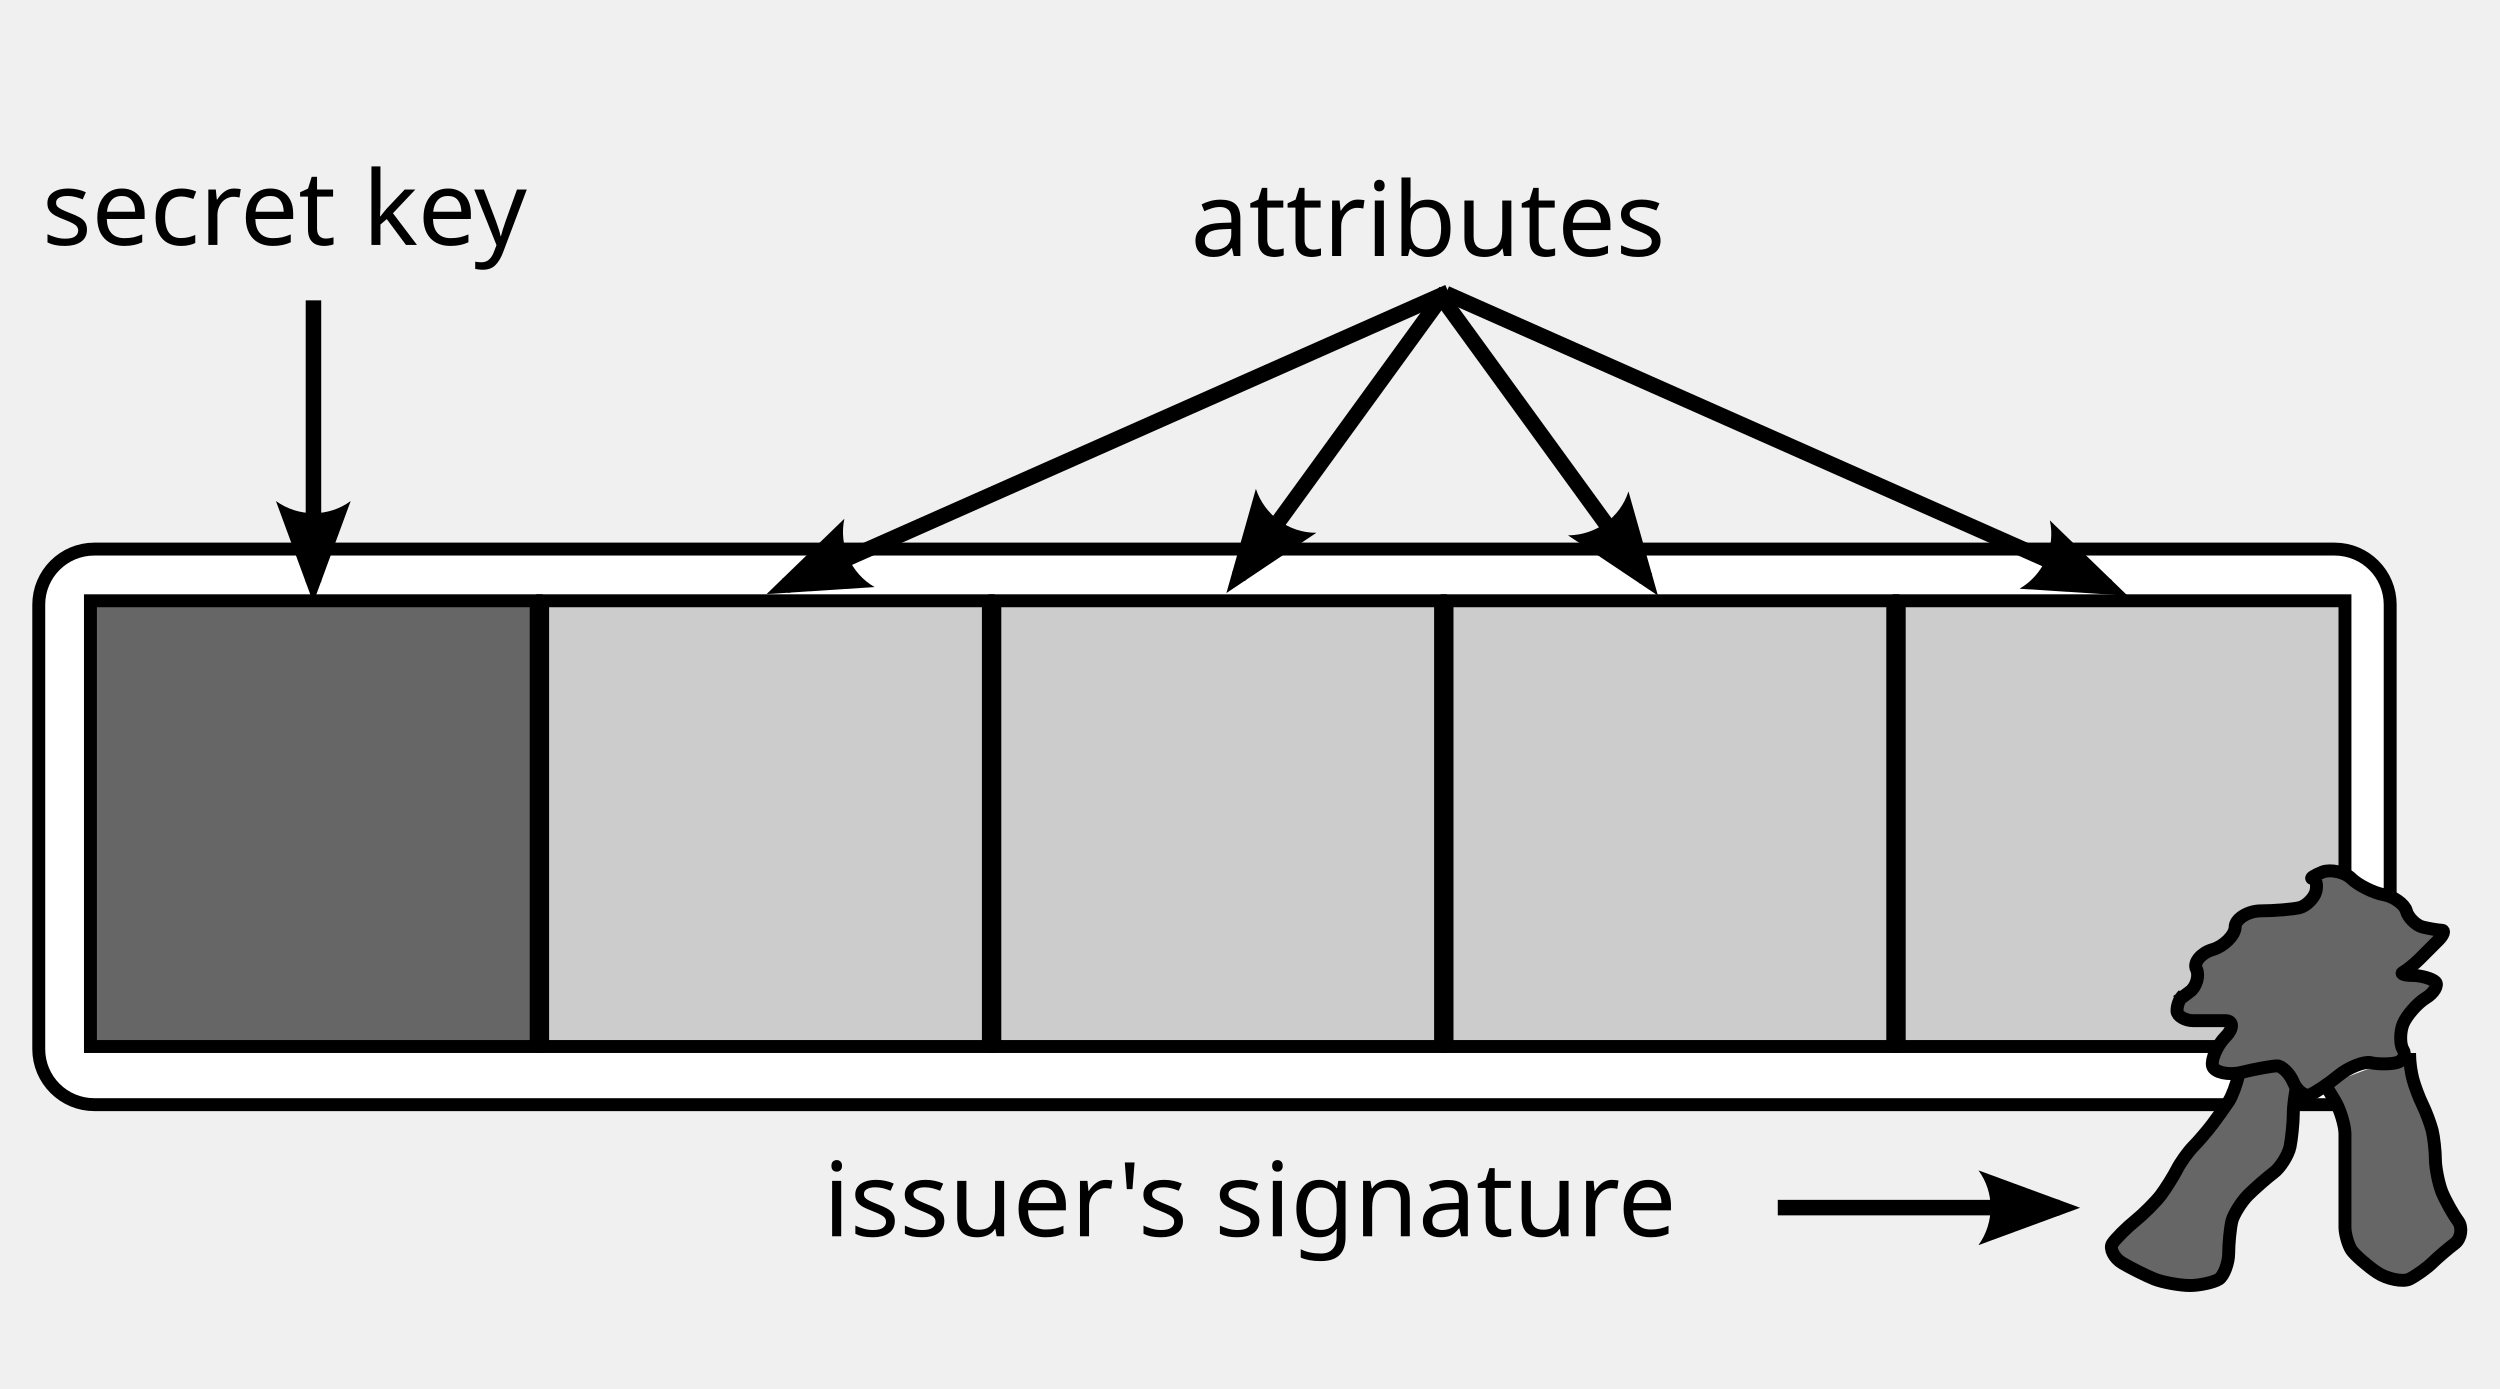
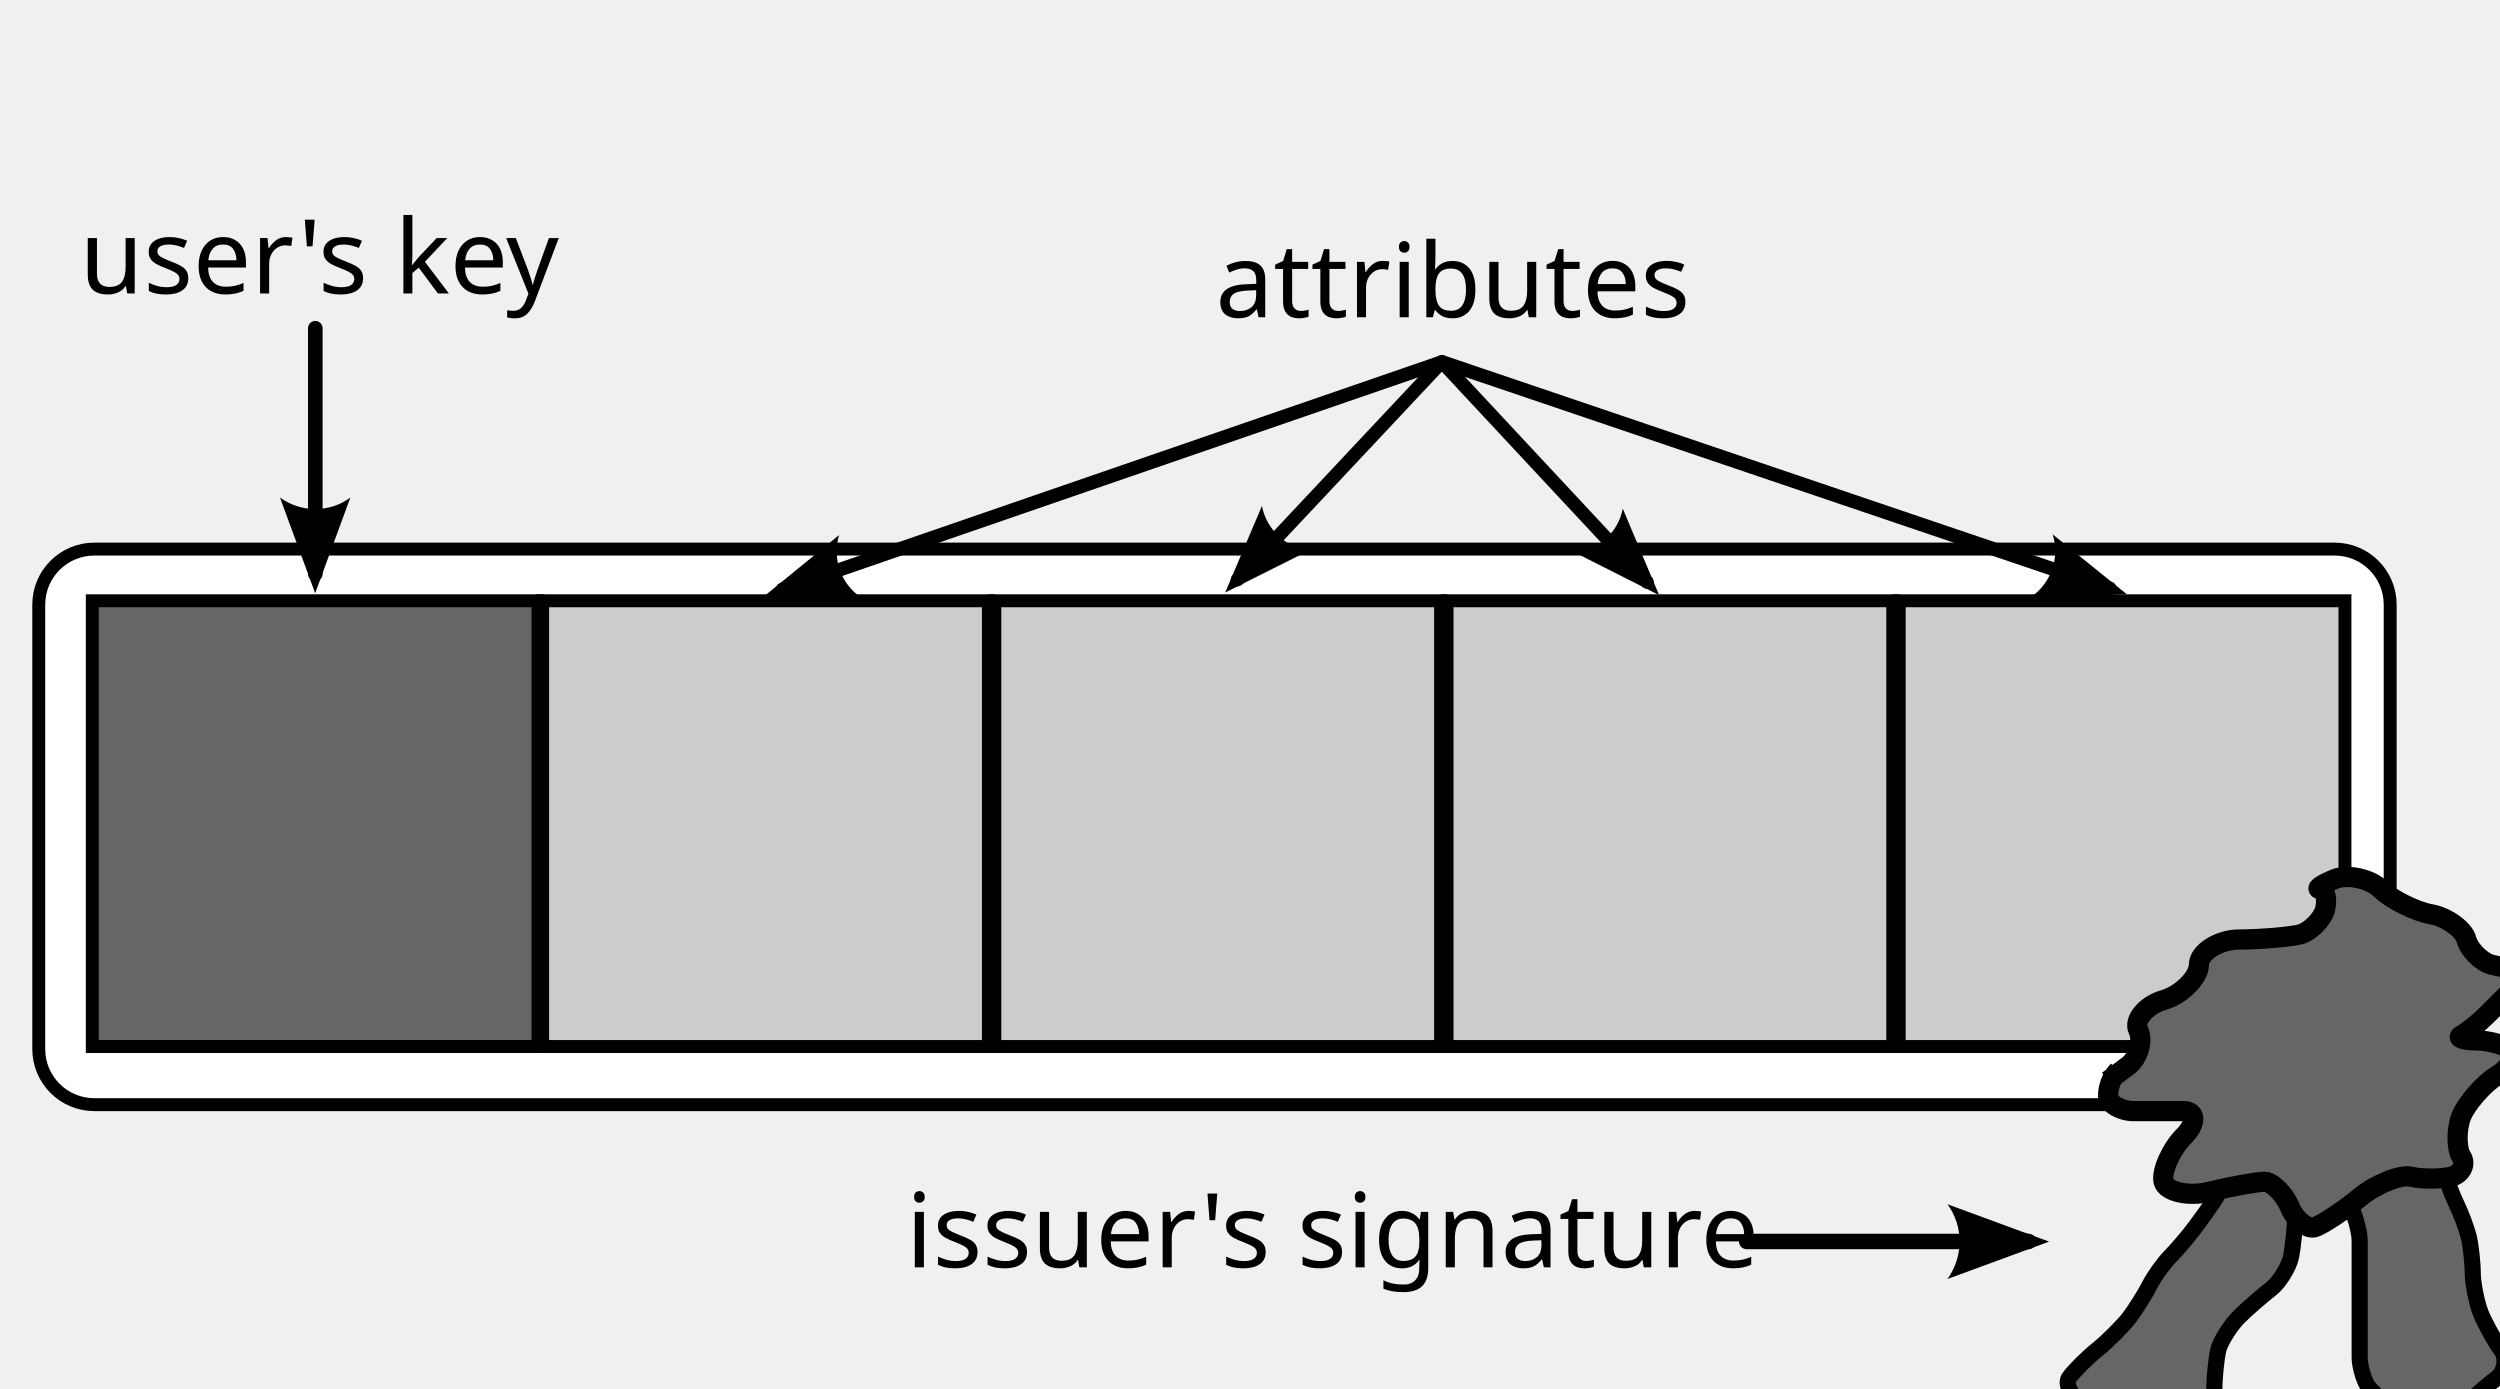
<svg xmlns="http://www.w3.org/2000/svg" id="svg2" version="1.1" width="483.75" height="268.75" xml:space="preserve">
  <defs id="defs6">
    <marker orient="auto" refY="0.0" refX="0.0" id="Arrow2Mend" style="overflow:visible;">
      <path id="path4106" style="fill-rule:evenodd;stroke-width:0.625;stroke-linejoin:round;" d="M 8.719,4.034 L -2.207,0.016 L 8.719,-4.002 C 6.973,-1.63 6.983,1.616 8.719,4.034 z " transform="scale(0.6) rotate(180) translate(0,0)" />
    </marker>
    <marker orient="auto" refY="0.0" refX="0.0" id="Arrow2Lend" style="overflow:visible;">
      <path id="path4100" style="fill-rule:evenodd;stroke-width:0.625;stroke-linejoin:round;" d="M 8.719,4.034 L -2.207,0.016 L 8.719,-4.002 C 6.973,-1.63 6.983,1.616 8.719,4.034 z " transform="scale(1.1) rotate(180) translate(1,0)" />
    </marker>
    <marker orient="auto" refY="0" refX="0" id="Arrow2Mend-5" style="overflow:visible">
      <path id="path4106-0" style="fill-rule:evenodd;stroke-width:0.625;stroke-linejoin:round" d="M 8.719,4.034 -2.207,0.016 8.719,-4.002 c -1.745,2.372 -1.735,5.617 -6e-7,8.035 z" transform="scale(-0.6,-0.6)" />
    </marker>
    <marker orient="auto" refY="0" refX="0" id="Arrow2Mend-7" style="overflow:visible">
      <path id="path4106-05" style="fill-rule:evenodd;stroke-width:0.625;stroke-linejoin:round" d="M 8.719,4.034 -2.207,0.016 8.719,-4.002 c -1.745,2.372 -1.735,5.617 -6e-7,8.035 z" transform="scale(-0.6,-0.6)" />
    </marker>
    <marker orient="auto" refY="0" refX="0" id="Arrow2Mend-6" style="overflow:visible">
      <path id="path4106-7" style="fill-rule:evenodd;stroke-width:0.625;stroke-linejoin:round" d="M 8.719,4.034 -2.207,0.016 8.719,-4.002 c -1.745,2.372 -1.735,5.617 -6e-7,8.035 z" transform="scale(-0.6,-0.6)" />
    </marker>
    <marker orient="auto" refY="0" refX="0" id="Arrow2Mend-0" style="overflow:visible">
      <path id="path4106-78" style="fill-rule:evenodd;stroke-width:0.625;stroke-linejoin:round" d="M 8.719,4.034 -2.207,0.016 8.719,-4.002 c -1.745,2.372 -1.735,5.617 -6e-7,8.035 z" transform="scale(-0.6,-0.6)" />
    </marker>
    <marker orient="auto" refY="0" refX="0" id="Arrow2Mend-2" style="overflow:visible">
      <path id="path4106-07" style="fill-rule:evenodd;stroke-width:0.625;stroke-linejoin:round" d="M 8.719,4.034 -2.207,0.016 8.719,-4.002 c -1.745,2.372 -1.735,5.617 -6e-7,8.035 z" transform="scale(-0.6,-0.6)" />
    </marker>
  </defs>
  <g id="g10" transform="matrix(1.25,0,0,-1.25,0,268.75)">
    <path id="path14" style="fill:#ffffff;fill-opacity:1;fill-rule:nonzero;stroke:none" d="M 6,121.4 6,52.6 C 6,47.85 9.85,44 14.6,44 l 346.8,0 c 4.75,0 8.6,3.85 8.6,8.6 l 0,68.8 c 0,4.75 -3.85,8.6 -8.6,8.6 L 14.6,130 C 9.85,130 6,126.15 6,121.4" />
    <path id="path16" style="fill:none;stroke:#000000;stroke-width:2;stroke-linecap:butt;stroke-linejoin:miter;stroke-miterlimit:10;stroke-opacity:1;stroke-dasharray:none" d="M 6,121.4 6,52.6 C 6,47.85 9.85,44 14.6,44 l 346.8,0 c 4.75,0 8.6,3.85 8.6,8.6 l 0,68.8 c 0,4.75 -3.85,8.6 -8.6,8.6 L 14.6,130 C 9.85,130 6,126.15 6,121.4 z" />
-     <path id="path18" style="fill:#666666;fill-opacity:1;fill-rule:nonzero;stroke:none" d="m 14,53 69,0 0,69 -69,0 0,-69 z" />
-     <path id="path20" style="fill:none;stroke:#000000;stroke-width:2;stroke-linecap:butt;stroke-linejoin:miter;stroke-miterlimit:10;stroke-opacity:1;stroke-dasharray:none" d="m 14,53 69,0 0,69 -69,0 0,-69 z" />
+     <path id="path18" style="fill:#666666;fill-opacity:1;fill-rule:nonzero;stroke:none" d="m 14.285,53 69,0 0,69 -69,0 0,-69 z" />
+     <path id="path20" style="fill:none;stroke:#000000;stroke-width:2;stroke-linecap:butt;stroke-linejoin:miter;stroke-miterlimit:10;stroke-opacity:1;stroke-dasharray:none" d="m 14.285,53 69,0 0,69 -69,0 0,-69 z" />
    <path id="path22" style="fill:#cccccc;fill-opacity:1;fill-rule:nonzero;stroke:none" d="m 84,53 69,0 0,69 -69,0 0,-69 z" />
    <path id="path24" style="fill:none;stroke:#000000;stroke-width:2;stroke-linecap:butt;stroke-linejoin:miter;stroke-miterlimit:10;stroke-opacity:1;stroke-dasharray:none" d="m 84,53 69,0 0,69 -69,0 0,-69 z" />
    <path id="path26" style="fill:#cccccc;fill-opacity:1;fill-rule:nonzero;stroke:none" d="m 154,53 69,0 0,69 -69,0 0,-69 z" />
    <path id="path30" style="fill:#cccccc;fill-opacity:1;fill-rule:nonzero;stroke:none" d="m 224,53 69,0 0,69 -69,0 0,-69 z" />
    <g id="g4971">
      <path d="m 154,53 69,0 0,69 -69,0 0,-69 z" style="fill:none;stroke:#000000;stroke-width:2;stroke-linecap:butt;stroke-linejoin:miter;stroke-miterlimit:10;stroke-opacity:1;stroke-dasharray:none" id="path28" />
      <path d="m 224,53 69,0 0,69 -69,0 0,-69 z" style="fill:none;stroke:#000000;stroke-width:2;stroke-linecap:butt;stroke-linejoin:miter;stroke-miterlimit:10;stroke-opacity:1;stroke-dasharray:none" id="path32" />
    </g>
    <path id="path34" style="fill:#cccccc;fill-opacity:1;fill-rule:nonzero;stroke:none" d="m 294,53 69,0 0,69 -69,0 0,-69 z" />
    <path id="path36" style="fill:none;stroke:#000000;stroke-width:2;stroke-linecap:butt;stroke-linejoin:miter;stroke-miterlimit:10;stroke-opacity:1;stroke-dasharray:none" d="m 294,53 69,0 0,69 -69,0 0,-69 z" />
-     <path id="path62" style="fill:#666666;fill-opacity:1;fill-rule:nonzero;stroke:none" d="m 347,51 -0.5,-2.5 c -0.25,-1.25 -1,-3.25 -1.5,-4 -0.5,-0.75 -1.75,-2.5 -2.5,-3.5 -0.75,-1 -2.25,-2.75 -3,-3.5 -0.75,-0.75 -2,-2.5 -2.5,-3.5 -0.5,-1 -1.75,-3 -2.5,-4 -0.75,-1 -2.75,-3 -4,-4 -1.25,-1 -3,-2.75 -3.5,-3.5 -0.5,-0.75 0.25,-2.25 1.5,-3 1.25,-0.75 3.75,-2 5,-2.5 1.25,-0.5 4,-1 5.5,-1 1.5,0 3.75,0.5 4.5,1 0.75,0.5 1.5,2.5 1.5,4 0,1.5 0.25,4 0.5,5 0.25,1 1.5,3 2.5,4 1,1 3,2.75 4,3.5 1,0.75 2.25,2.75 2.5,4 0.25,1.25 0.5,3.75 0.5,5 0,1.25 0.25,3.5 1,6.5" />
-     <path id="path64" style="fill:none;stroke:#000000;stroke-width:2;stroke-linecap:butt;stroke-linejoin:miter;stroke-miterlimit:10;stroke-opacity:1;stroke-dasharray:none" d="m 347,51 -0.5,-2.5 c -0.25,-1.25 -1,-3.25 -1.5,-4 -0.5,-0.75 -1.75,-2.5 -2.5,-3.5 -0.75,-1 -2.25,-2.75 -3,-3.5 -0.75,-0.75 -2,-2.5 -2.5,-3.5 -0.5,-1 -1.75,-3 -2.5,-4 -0.75,-1 -2.75,-3 -4,-4 -1.25,-1 -3,-2.75 -3.5,-3.5 -0.5,-0.75 0.25,-2.25 1.5,-3 1.25,-0.75 3.75,-2 5,-2.5 1.25,-0.5 4,-1 5.5,-1 1.5,0 3.75,0.5 4.5,1 0.75,0.5 1.5,2.5 1.5,4 0,1.5 0.25,4 0.5,5 0.25,1 1.5,3 2.5,4 1,1 3,2.75 4,3.5 1,0.75 2.25,2.75 2.5,4 0.25,1.25 0.5,3.75 0.5,5 0,1.25 0.25,3.5 1,6.5" />
-     <path id="path66" style="fill:#666666;fill-opacity:1;fill-rule:nonzero;stroke:none" d="m 360,47 1.5,-2.5 c 0.75,-1.25 1.5,-3.75 1.5,-5 0,-1.25 0,-3.75 0,-5 0,-1.25 0,-3.75 0,-5 0,-1.25 0,-3.5 0,-4.5 0,-1 0.5,-2.75 1,-3.5 0.5,-0.75 2.5,-2.5 4,-3.5 1.5,-1 4,-1.5 5,-1 1,0.5 2.75,1.75 3.5,2.5 0.75,0.75 2.5,2.25 3.5,3 1,0.75 1.25,2.5 0.5,3.5 -0.75,1 -2,3.25 -2.5,4.5 -0.5,1.25 -1,3.75 -1,5 0,1.25 -0.25,3.5 -0.5,4.5 -0.25,1 -1,3 -1.5,4 -0.5,1 -1.25,3 -1.5,4 -0.25,1 -0.5,2.5 -0.5,4" />
-     <path id="path68" style="fill:none;stroke:#000000;stroke-width:2;stroke-linecap:butt;stroke-linejoin:miter;stroke-miterlimit:10;stroke-opacity:1;stroke-dasharray:none" d="m 360,47 1.5,-2.5 c 0.75,-1.25 1.5,-3.75 1.5,-5 0,-1.25 0,-3.75 0,-5 0,-1.25 0,-3.75 0,-5 0,-1.25 0,-3.5 0,-4.5 0,-1 0.5,-2.75 1,-3.5 0.5,-0.75 2.5,-2.5 4,-3.5 1.5,-1 4,-1.5 5,-1 1,0.5 2.75,1.75 3.5,2.5 0.75,0.75 2.5,2.25 3.5,3 1,0.75 1.25,2.5 0.5,3.5 -0.75,1 -2,3.25 -2.5,4.5 -0.5,1.25 -1,3.75 -1,5 0,1.25 -0.25,3.5 -0.5,4.5 -0.25,1 -1,3 -1.5,4 -0.5,1 -1.25,3 -1.5,4 -0.25,1 -0.5,2.5 -0.5,4" />
-     <path id="path70" style="fill:#666666;fill-opacity:1;fill-rule:nonzero;stroke:none" d="m 337,60 2,1.5 c 1,0.75 1.5,2.5 1,3.5 -0.5,1 0.75,2.5 2.5,3 1.75,0.5 3.5,2.25 3.5,3.5 0,1.25 2,2.5 4,2.5 2,0 5,0.25 6,0.5 1,0.25 2.25,1.5 2.5,2.5 0.25,1 0,2 -0.5,2 -0.5,0 0.25,0.5 1.5,1 1.25,0.5 3.5,0 4.5,-1 1,-1 3.5,-2.25 5,-2.5 1.5,-0.25 3.25,-1.5 3.5,-2.5 0.25,-1 1.5,-2.25 2.5,-2.5 1,-0.25 2.5,-0.5 3,-0.5 0.5,0 0.25,-0.75 -0.5,-1.5 -0.75,-0.75 -2.25,-2.25 -3,-3 -0.75,-0.75 -2,-1.75 -2.5,-2 -0.5,-0.25 0.25,-0.5 1.5,-0.5 1.25,0 3,-0.5 3.5,-1 0.5,-0.5 -0.25,-1.75 -1.5,-2.5 -1.25,-0.75 -3,-2.75 -3.5,-4 -0.5,-1.25 -0.5,-3.25 0,-4 0.5,-0.75 0,-1.75 -1,-2 -1,-0.25 -3,-0.25 -4,0 -1,0.25 -3.5,-0.75 -5,-2 -1.5,-1.25 -3.75,-2.75 -4.5,-3 -0.75,-0.25 -2,0.75 -2.5,2 -0.5,1.25 -1.75,2.5 -2.5,2.5 -0.75,0 -3.5,-0.5 -5.5,-1 -2,-0.5 -4.25,0 -4.5,1 -0.25,1 0.75,3.25 2,4.5 1.25,1.25 1.25,2.5 0,2.5 -1.25,0 -3.75,0 -5,0 -1.25,0 -2.5,0.75 -2.5,1.5 0,0.75 0.25,1.75 1,2.5" />
-     <path id="path72" style="fill:none;stroke:#000000;stroke-width:2;stroke-linecap:butt;stroke-linejoin:miter;stroke-miterlimit:10;stroke-opacity:1;stroke-dasharray:none" d="m 337,60 2,1.5 c 1,0.75 1.5,2.5 1,3.5 -0.5,1 0.75,2.5 2.5,3 1.75,0.5 3.5,2.25 3.5,3.5 0,1.25 2,2.5 4,2.5 2,0 5,0.25 6,0.5 1,0.25 2.25,1.5 2.5,2.5 0.25,1 0,2 -0.5,2 -0.5,0 0.25,0.5 1.5,1 1.25,0.5 3.5,0 4.5,-1 1,-1 3.5,-2.25 5,-2.5 1.5,-0.25 3.25,-1.5 3.5,-2.5 0.25,-1 1.5,-2.25 2.5,-2.5 1,-0.25 2.5,-0.5 3,-0.5 0.5,0 0.25,-0.75 -0.5,-1.5 -0.75,-0.75 -2.25,-2.25 -3,-3 -0.75,-0.75 -2,-1.75 -2.5,-2 -0.5,-0.25 0.25,-0.5 1.5,-0.5 1.25,0 3,-0.5 3.5,-1 0.5,-0.5 -0.25,-1.75 -1.5,-2.5 -1.25,-0.75 -3,-2.75 -3.5,-4 -0.5,-1.25 -0.5,-3.25 0,-4 0.5,-0.75 0,-1.75 -1,-2 -1,-0.25 -3,-0.25 -4,0 -1,0.25 -3.5,-0.75 -5,-2 -1.5,-1.25 -3.75,-2.75 -4.5,-3 -0.75,-0.25 -2,0.75 -2.5,2 -0.5,1.25 -1.75,2.5 -2.5,2.5 -0.75,0 -3.5,-0.5 -5.5,-1 -2,-0.5 -4.25,0 -4.5,1 -0.25,1 0.75,3.25 2,4.5 1.25,1.25 1.25,2.5 0,2.5 -1.25,0 -3.75,0 -5,0 -1.25,0 -2.5,0.75 -2.5,1.5 0,0.75 0.25,1.75 1,2.5" />
-     <text xml:space="preserve" style="font-size:32px;font-style:normal;font-weight:normal;line-height:125%;letter-spacing:0px;word-spacing:0px;fill:#000000;fill-opacity:1;stroke:none;font-family:Sans" x="127.454" y="-23.624" id="text3121" transform="scale(1,-1)">
-       <tspan id="tspan3123" x="127.454" y="-23.624" style="font-size:16px">issuer's signature</tspan>
+     <path id="path62" style="fill:#666666;fill-opacity:1;fill-rule:nonzero;stroke:none" d="m 345.278,37.325 -0.625,-3.125 c -0.312,-1.562 -1.25,-4.062 -1.875,-5 -0.625,-0.938 -2.188,-3.125 -3.125,-4.375 -0.938,-1.25 -2.812,-3.438 -3.75,-4.375 -0.938,-0.938 -2.5,-3.125 -3.125,-4.375 -0.625,-1.25 -2.188,-3.75 -3.125,-5 -0.938,-1.25 -3.438,-3.75 -5,-5 -1.562,-1.25 -3.75,-3.438 -4.375,-4.375 -0.625,-0.938 0.312,-2.812 1.875,-3.75 1.562,-0.938 4.688,-2.5 6.25,-3.125 1.562,-0.625 5,-1.25 6.875,-1.25 1.875,0 4.688,0.625 5.625,1.25 0.938,0.625 1.875,3.125 1.875,5 0,1.875 0.312,5 0.625,6.25 0.312,1.25 1.875,3.75 3.125,5 1.25,1.25 3.75,3.438 5,4.375 1.25,0.938 2.812,3.438 3.125,5 0.312,1.562 0.625,4.688 0.625,6.25 0,1.562 0.312,4.375 1.25,8.125" />
+     <path id="path64" style="fill:none;stroke:#000000;stroke-width:2.5;stroke-linecap:butt;stroke-linejoin:miter;stroke-miterlimit:10;stroke-opacity:1;stroke-dasharray:none" d="m 345.278,37.325 -0.625,-3.125 c -0.312,-1.562 -1.25,-4.062 -1.875,-5 -0.625,-0.938 -2.188,-3.125 -3.125,-4.375 -0.938,-1.25 -2.812,-3.438 -3.75,-4.375 -0.938,-0.938 -2.5,-3.125 -3.125,-4.375 -0.625,-1.25 -2.188,-3.75 -3.125,-5 -0.938,-1.25 -3.438,-3.75 -5,-5 -1.562,-1.25 -3.75,-3.438 -4.375,-4.375 -0.625,-0.938 0.312,-2.812 1.875,-3.75 1.562,-0.938 4.688,-2.5 6.25,-3.125 1.562,-0.625 5,-1.25 6.875,-1.25 1.875,0 4.688,0.625 5.625,1.25 0.938,0.625 1.875,3.125 1.875,5 0,1.875 0.312,5 0.625,6.25 0.312,1.25 1.875,3.75 3.125,5 1.25,1.25 3.75,3.438 5,4.375 1.25,0.938 2.812,3.438 3.125,5 0.312,1.562 0.625,4.688 0.625,6.25 0,1.562 0.312,4.375 1.25,8.125" />
+     <path id="path66" style="fill:#666666;fill-opacity:1;fill-rule:nonzero;stroke:none" d="m 361.528,32.325 1.875,-3.125 c 0.938,-1.562 1.875,-4.688 1.875,-6.25 0,-1.562 0,-4.688 0,-6.25 0,-1.562 0,-4.688 0,-6.25 0,-1.562 0,-4.375 0,-5.625 0,-1.25 0.625,-3.438 1.25,-4.375 0.625,-0.938 3.125,-3.125 5,-4.375 1.875,-1.25 5,-1.875 6.25,-1.25 1.25,0.625 3.438,2.188 4.375,3.125 0.938,0.938 3.125,2.812 4.375,3.75 1.25,0.938 1.562,3.125 0.625,4.375 -0.938,1.25 -2.5,4.062 -3.125,5.625 -0.625,1.562 -1.25,4.688 -1.25,6.25 0,1.562 -0.312,4.375 -0.625,5.625 -0.312,1.25 -1.25,3.75 -1.875,5 -0.625,1.25 -1.562,3.75 -1.875,5 -0.312,1.25 -0.625,3.125 -0.625,5" />
+     <path id="path68" style="fill:none;stroke:#000000;stroke-width:2.5;stroke-linecap:butt;stroke-linejoin:miter;stroke-miterlimit:10;stroke-opacity:1;stroke-dasharray:none" d="m 361.528,32.325 1.875,-3.125 c 0.938,-1.562 1.875,-4.688 1.875,-6.25 0,-1.562 0,-4.688 0,-6.25 0,-1.562 0,-4.688 0,-6.25 0,-1.562 0,-4.375 0,-5.625 0,-1.25 0.625,-3.438 1.25,-4.375 0.625,-0.938 3.125,-3.125 5,-4.375 1.875,-1.25 5,-1.875 6.25,-1.25 1.25,0.625 3.438,2.188 4.375,3.125 0.938,0.938 3.125,2.812 4.375,3.75 1.25,0.938 1.562,3.125 0.625,4.375 -0.938,1.25 -2.5,4.062 -3.125,5.625 -0.625,1.562 -1.25,4.688 -1.25,6.25 0,1.562 -0.312,4.375 -0.625,5.625 -0.312,1.25 -1.25,3.75 -1.875,5 -0.625,1.25 -1.562,3.75 -1.875,5 -0.312,1.25 -0.625,3.125 -0.625,5" />
+     <path id="path70" style="fill:#666666;fill-opacity:1;fill-rule:nonzero;stroke:none" d="m 326.331,47.691 3.125,2.344 c 1.562,1.172 2.344,3.906 1.562,5.469 -0.781,1.562 1.172,3.906 3.906,4.688 2.734,0.781 5.469,3.516 5.469,5.469 0,1.953 3.125,3.906 6.25,3.906 3.125,0 7.812,0.391 9.375,0.781 1.562,0.391 3.516,2.344 3.906,3.906 0.391,1.562 0,3.125 -0.781,3.125 -0.781,0 0.391,0.781 2.344,1.562 1.953,0.781 5.469,0 7.031,-1.562 1.562,-1.562 5.469,-3.516 7.812,-3.906 2.344,-0.391 5.078,-2.344 5.469,-3.906 0.391,-1.562 2.344,-3.516 3.906,-3.906 1.562,-0.391 3.906,-0.781 4.688,-0.781 0.781,0 0.391,-1.172 -0.781,-2.344 -1.172,-1.172 -3.516,-3.516 -4.688,-4.688 -1.172,-1.172 -3.125,-2.734 -3.906,-3.125 -0.781,-0.391 0.391,-0.781 2.344,-0.781 1.953,0 4.688,-0.781 5.469,-1.562 0.781,-0.781 -0.391,-2.734 -2.344,-3.906 -1.953,-1.172 -4.688,-4.297 -5.469,-6.25 -0.781,-1.953 -0.781,-5.078 0,-6.25 0.781,-1.172 0,-2.734 -1.562,-3.125 -1.562,-0.391 -4.688,-0.391 -6.25,0 -1.562,0.391 -5.469,-1.172 -7.812,-3.125 -2.344,-1.953 -5.859,-4.297 -7.031,-4.688 -1.172,-0.391 -3.125,1.172 -3.906,3.125 -0.781,1.953 -2.734,3.906 -3.906,3.906 -1.172,0 -5.469,-0.781 -8.594,-1.562 -3.125,-0.781 -6.641,0 -7.031,1.562 -0.391,1.562 1.172,5.078 3.125,7.031 1.953,1.953 1.953,3.906 0,3.906 -1.953,0 -5.859,0 -7.812,0 -1.953,0 -3.906,1.172 -3.906,2.344 0,1.172 0.391,2.734 1.562,3.906" />
+     <path id="path72" style="fill:none;stroke:#000000;stroke-width:3.125;stroke-linecap:butt;stroke-linejoin:miter;stroke-miterlimit:10;stroke-opacity:1;stroke-dasharray:none" d="m 326.331,47.691 3.125,2.344 c 1.562,1.172 2.344,3.906 1.562,5.469 -0.781,1.562 1.172,3.906 3.906,4.688 2.734,0.781 5.469,3.516 5.469,5.469 0,1.953 3.125,3.906 6.25,3.906 3.125,0 7.812,0.391 9.375,0.781 1.562,0.391 3.516,2.344 3.906,3.906 0.391,1.562 0,3.125 -0.781,3.125 -0.781,0 0.391,0.781 2.344,1.562 1.953,0.781 5.469,0 7.031,-1.562 1.562,-1.562 5.469,-3.516 7.812,-3.906 2.344,-0.391 5.078,-2.344 5.469,-3.906 0.391,-1.562 2.344,-3.516 3.906,-3.906 1.562,-0.391 3.906,-0.781 4.688,-0.781 0.781,0 0.391,-1.172 -0.781,-2.344 -1.172,-1.172 -3.516,-3.516 -4.688,-4.688 -1.172,-1.172 -3.125,-2.734 -3.906,-3.125 -0.781,-0.391 0.391,-0.781 2.344,-0.781 1.953,0 4.688,-0.781 5.469,-1.562 0.781,-0.781 -0.391,-2.734 -2.344,-3.906 -1.953,-1.172 -4.688,-4.297 -5.469,-6.25 -0.781,-1.953 -0.781,-5.078 0,-6.25 0.781,-1.172 0,-2.734 -1.562,-3.125 -1.562,-0.391 -4.688,-0.391 -6.25,0 -1.562,0.391 -5.469,-1.172 -7.812,-3.125 -2.344,-1.953 -5.859,-4.297 -7.031,-4.688 -1.172,-0.391 -3.125,1.172 -3.906,3.125 -0.781,1.953 -2.734,3.906 -3.906,3.906 -1.172,0 -5.469,-0.781 -8.594,-1.562 -3.125,-0.781 -6.641,0 -7.031,1.562 -0.391,1.562 1.172,5.078 3.125,7.031 1.953,1.953 1.953,3.906 0,3.906 -1.953,0 -5.859,0 -7.812,0 -1.953,0 -3.906,1.172 -3.906,2.344 0,1.172 0.391,2.734 1.562,3.906" />
+     <text xml:space="preserve" style="font-size:32px;font-style:normal;font-weight:normal;line-height:125%;letter-spacing:0px;word-spacing:0px;fill:#000000;fill-opacity:1;stroke:none;font-family:Sans" x="140.254" y="-18.824" id="text3121" transform="scale(1,-1)">
+       <tspan id="tspan3123" x="140.254" y="-18.824" style="font-size:16px">issuer's signature</tspan>
    </text>
-     <text xml:space="preserve" style="font-size:32px;font-style:normal;font-weight:normal;line-height:125%;letter-spacing:0px;word-spacing:0px;fill:#000000;fill-opacity:1;stroke:none;font-family:Sans" x="6.522" y="-177.083" id="text4705" transform="scale(1,-1)">
-       <tspan id="tspan4707" x="6.522" y="-177.083" style="font-size:16px">secret key</tspan>
+     <text xml:space="preserve" style="font-size:32px;font-style:normal;font-weight:normal;line-height:125%;letter-spacing:0px;word-spacing:0px;fill:#000000;fill-opacity:1;stroke:none;font-family:Sans" x="12.32" y="-169.568" id="text4705" transform="scale(1,-1)">
+       <tspan id="tspan4707" x="12.32" y="-169.568" style="font-size:16px">user's key</tspan>
    </text>
-     <text xml:space="preserve" style="font-size:32px;font-style:normal;font-weight:normal;line-height:125%;letter-spacing:0px;word-spacing:0px;fill:#000000;fill-opacity:1;stroke:none;font-family:Sans" x="184.32" y="-175.376" id="text4709" transform="scale(1,-1)">
-       <tspan id="tspan4711" x="184.32" y="-175.376" style="font-size:16px">attributes</tspan>
+     <text xml:space="preserve" style="font-size:32px;font-style:normal;font-weight:normal;line-height:125%;letter-spacing:0px;word-spacing:0px;fill:#000000;fill-opacity:1;stroke:none;font-family:Sans" x="188.171" y="-165.88" id="text4709" transform="scale(1,-1)">
+       <tspan id="tspan4711" x="188.171" y="-165.88" style="font-size:16px">attributes</tspan>
    </text>
-     <path style="fill:none;stroke:#000000;stroke-width:2.4;stroke-linecap:butt;stroke-linejoin:miter;stroke-miterlimit:4;stroke-opacity:1;stroke-dasharray:none;marker-end:url(#Arrow2Mend)" d="m 48.523,168.505 0,-43.622" id="path4713" />
-     <path style="fill:none;stroke:#000000;stroke-width:2.4;stroke-linecap:butt;stroke-linejoin:miter;stroke-miterlimit:4;stroke-opacity:1;stroke-dasharray:none;marker-end:url(#Arrow2Mend)" d="m 275.2,28.062 43.622,0" id="path4713-8" />
-     <path style="fill:none;stroke:#000000;stroke-width:2.4;stroke-linecap:butt;stroke-linejoin:miter;stroke-miterlimit:4;stroke-opacity:1;stroke-dasharray:none;marker-end:url(#Arrow2Mend)" d="M 223.8,169.902 191.733,125.754" id="path4713-2" />
-     <path style="fill:none;stroke:#000000;stroke-width:2.4;stroke-linecap:butt;stroke-linejoin:miter;stroke-miterlimit:4;stroke-opacity:1;stroke-dasharray:none;marker-end:url(#Arrow2Mend)" d="m 222.736,169.529 32.068,-44.147" id="path4713-2-5" />
-     <path style="fill:none;stroke:#000000;stroke-width:2.4;stroke-linecap:butt;stroke-linejoin:miter;stroke-miterlimit:4;stroke-opacity:1;stroke-dasharray:none;marker-end:url(#Arrow2Mend)" d="M 224.216,169.791 121.581,124.302" id="path4713-2-3" />
-     <path style="fill:none;stroke:#000000;stroke-width:2.4;stroke-linecap:butt;stroke-linejoin:miter;stroke-miterlimit:4;stroke-opacity:1;stroke-dasharray:none;marker-end:url(#Arrow2Mend)" d="M 223.825,169.578 326.46,124.089" id="path4713-2-3-5" />
+     <path style="fill:none;stroke:#000000;stroke-width:2.258;stroke-linecap:round;stroke-linejoin:miter;stroke-miterlimit:4;stroke-opacity:1;stroke-dasharray:none;marker-end:url(#Arrow2Mend)" d="m 48.809,164.187 0,-38.028" id="path4713" />
+     <path style="fill:none;stroke:#000000;stroke-width:2.4;stroke-linecap:round;stroke-linejoin:miter;stroke-miterlimit:4;stroke-opacity:1;stroke-dasharray:none;marker-end:url(#Arrow2Mend)" d="m 270.4,22.82 43.622,0" id="path4713-8" />
+     <path style="fill:none;stroke:#000000;stroke-width:2.084;stroke-linecap:round;stroke-linejoin:miter;stroke-miterlimit:4;stroke-opacity:1;stroke-dasharray:none;marker-end:url(#Arrow2Mend)" d="M 223.21,158.993 191.563,125.275" id="path4713-2" />
+     <path style="fill:none;stroke:#000000;stroke-width:2.081;stroke-linecap:round;stroke-linejoin:miter;stroke-miterlimit:4;stroke-opacity:1;stroke-dasharray:none;marker-end:url(#Arrow2Mend)" d="m 223.466,158.692 31.505,-33.793" id="path4713-2-5" />
+     <path style="fill:none;stroke:#000000;stroke-width:2.104;stroke-linecap:round;stroke-linejoin:miter;stroke-miterlimit:4;stroke-opacity:1;stroke-dasharray:none;marker-end:url(#Arrow2Mend)" d="M 223.148,158.943 121.142,123.767" id="path4713-2-3" />
+     <path style="fill:none;stroke:#000000;stroke-width:2.113;stroke-linecap:round;stroke-linejoin:miter;stroke-miterlimit:4;stroke-opacity:1;stroke-dasharray:none;marker-end:url(#Arrow2Mend)" d="M 223.254,158.966 326.593,123.921" id="path4713-2-3-5" />
  </g>
</svg>
